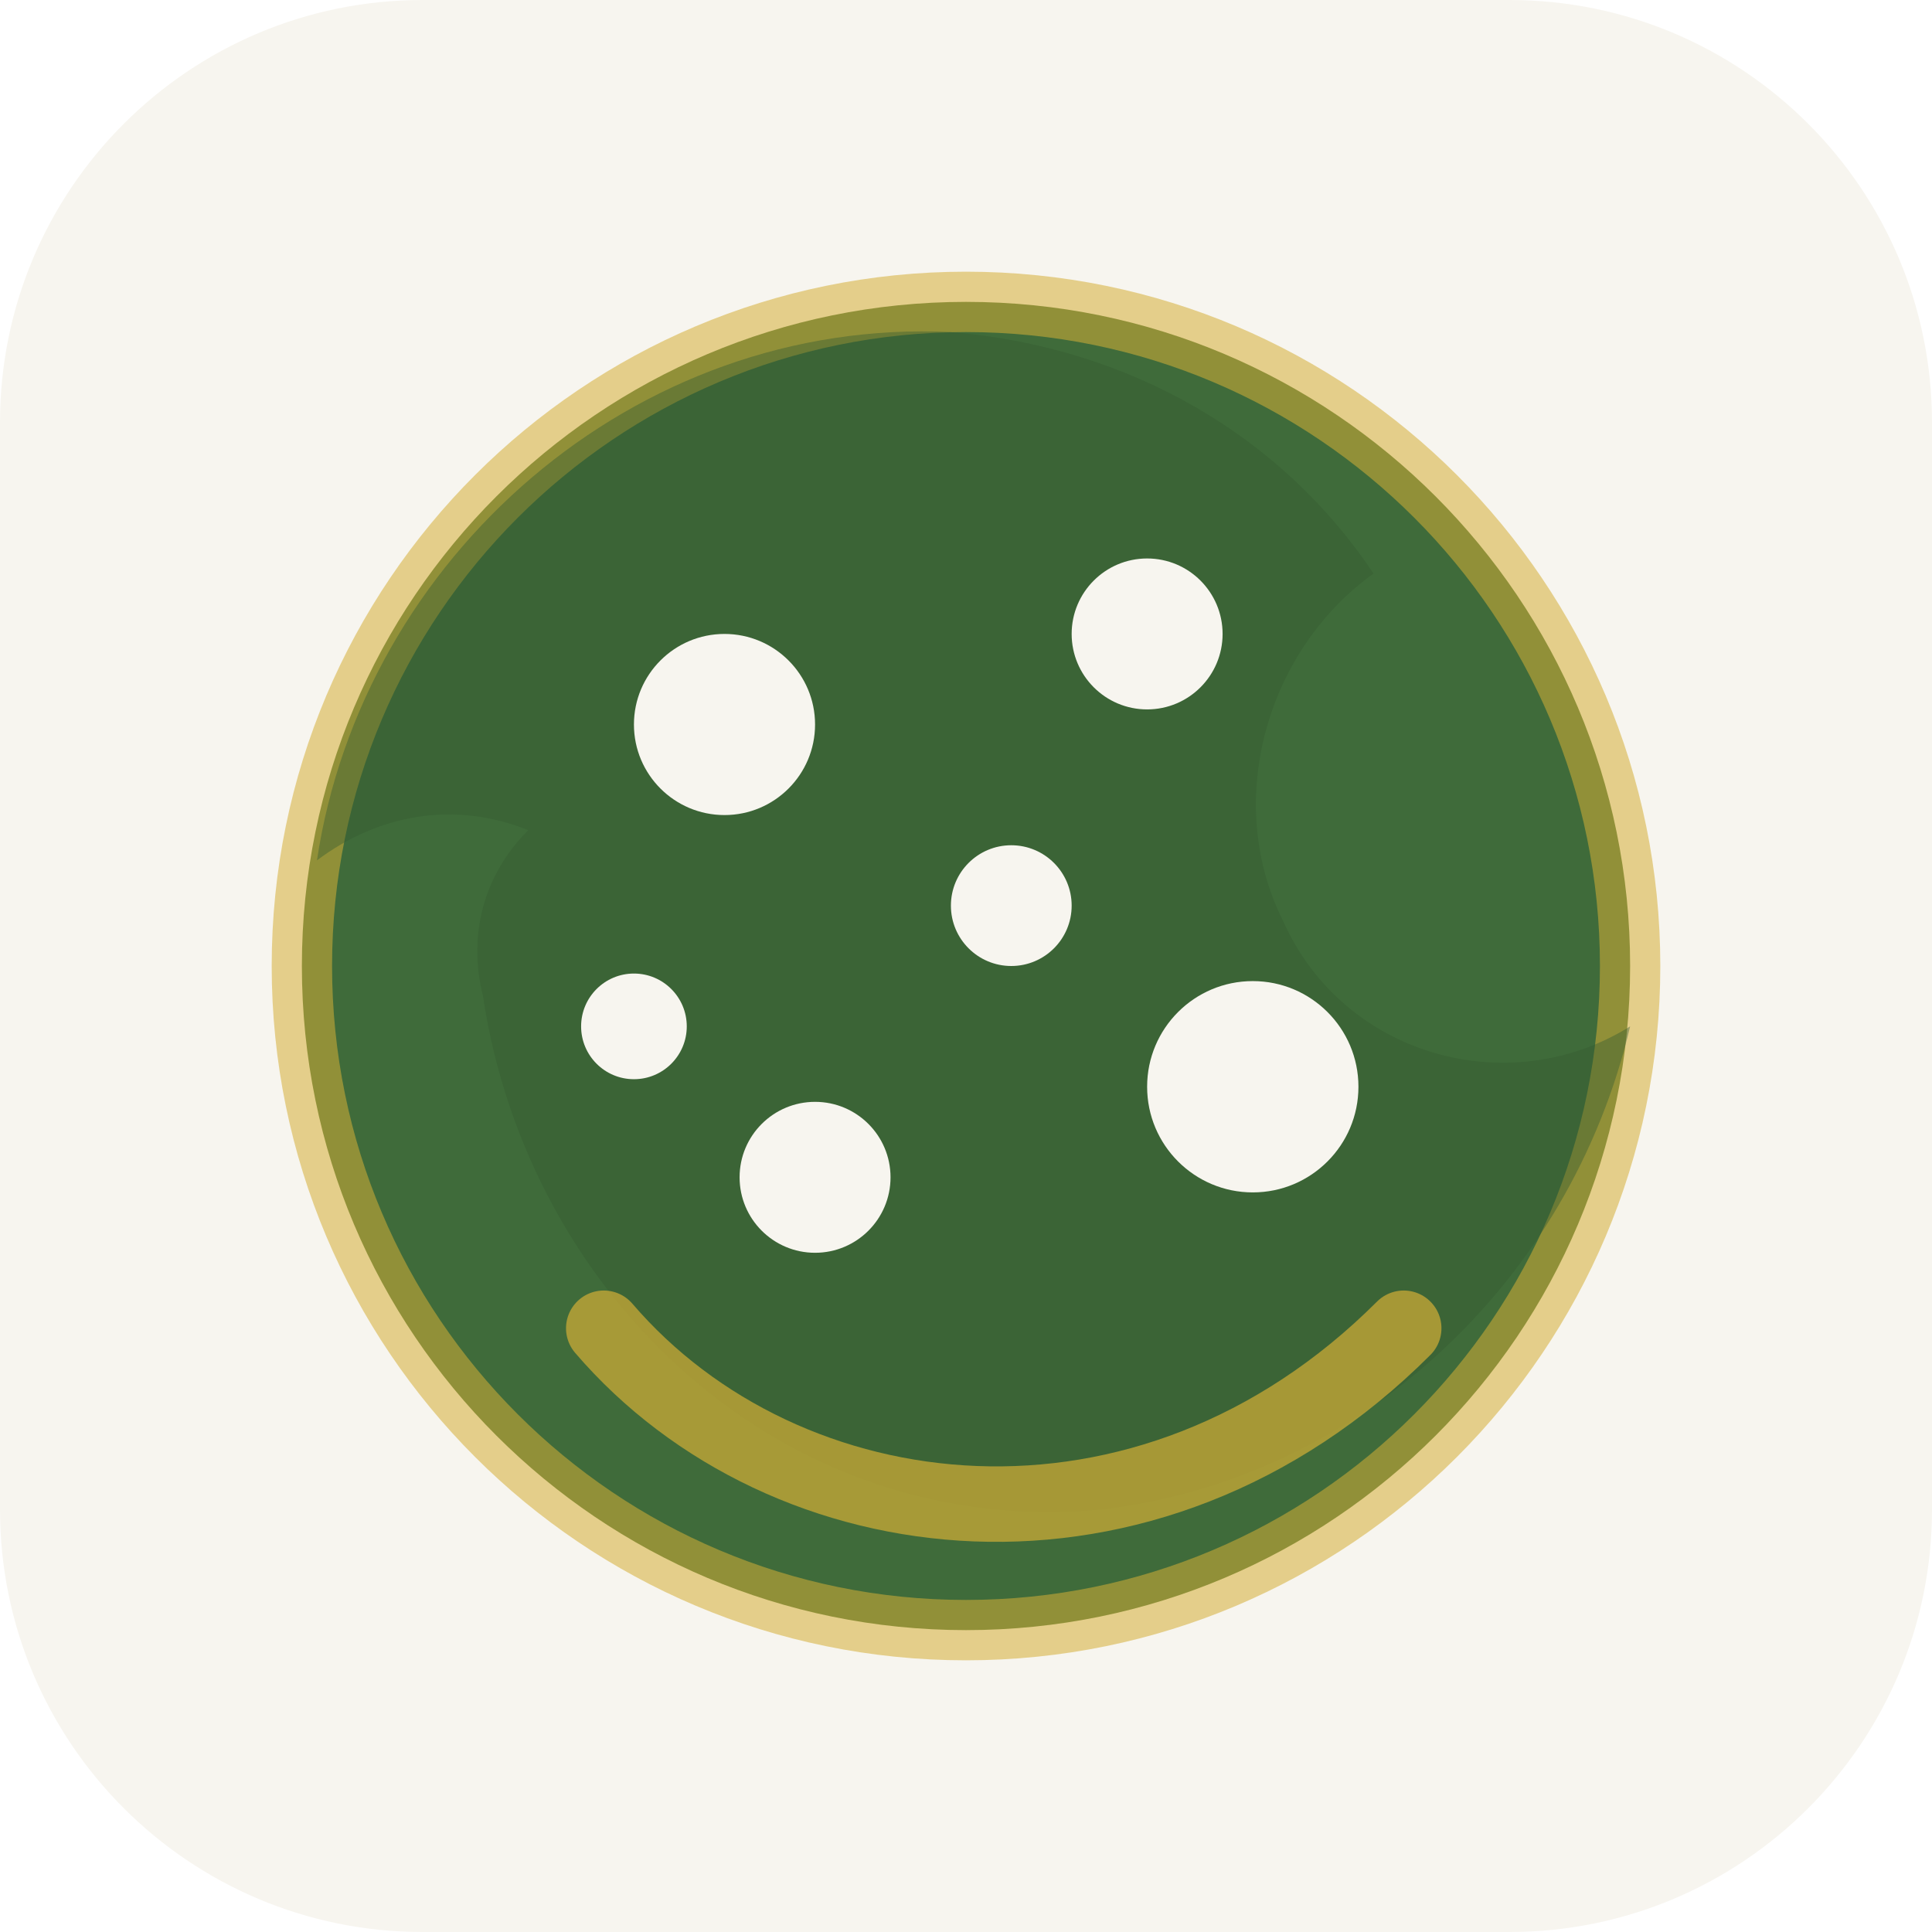
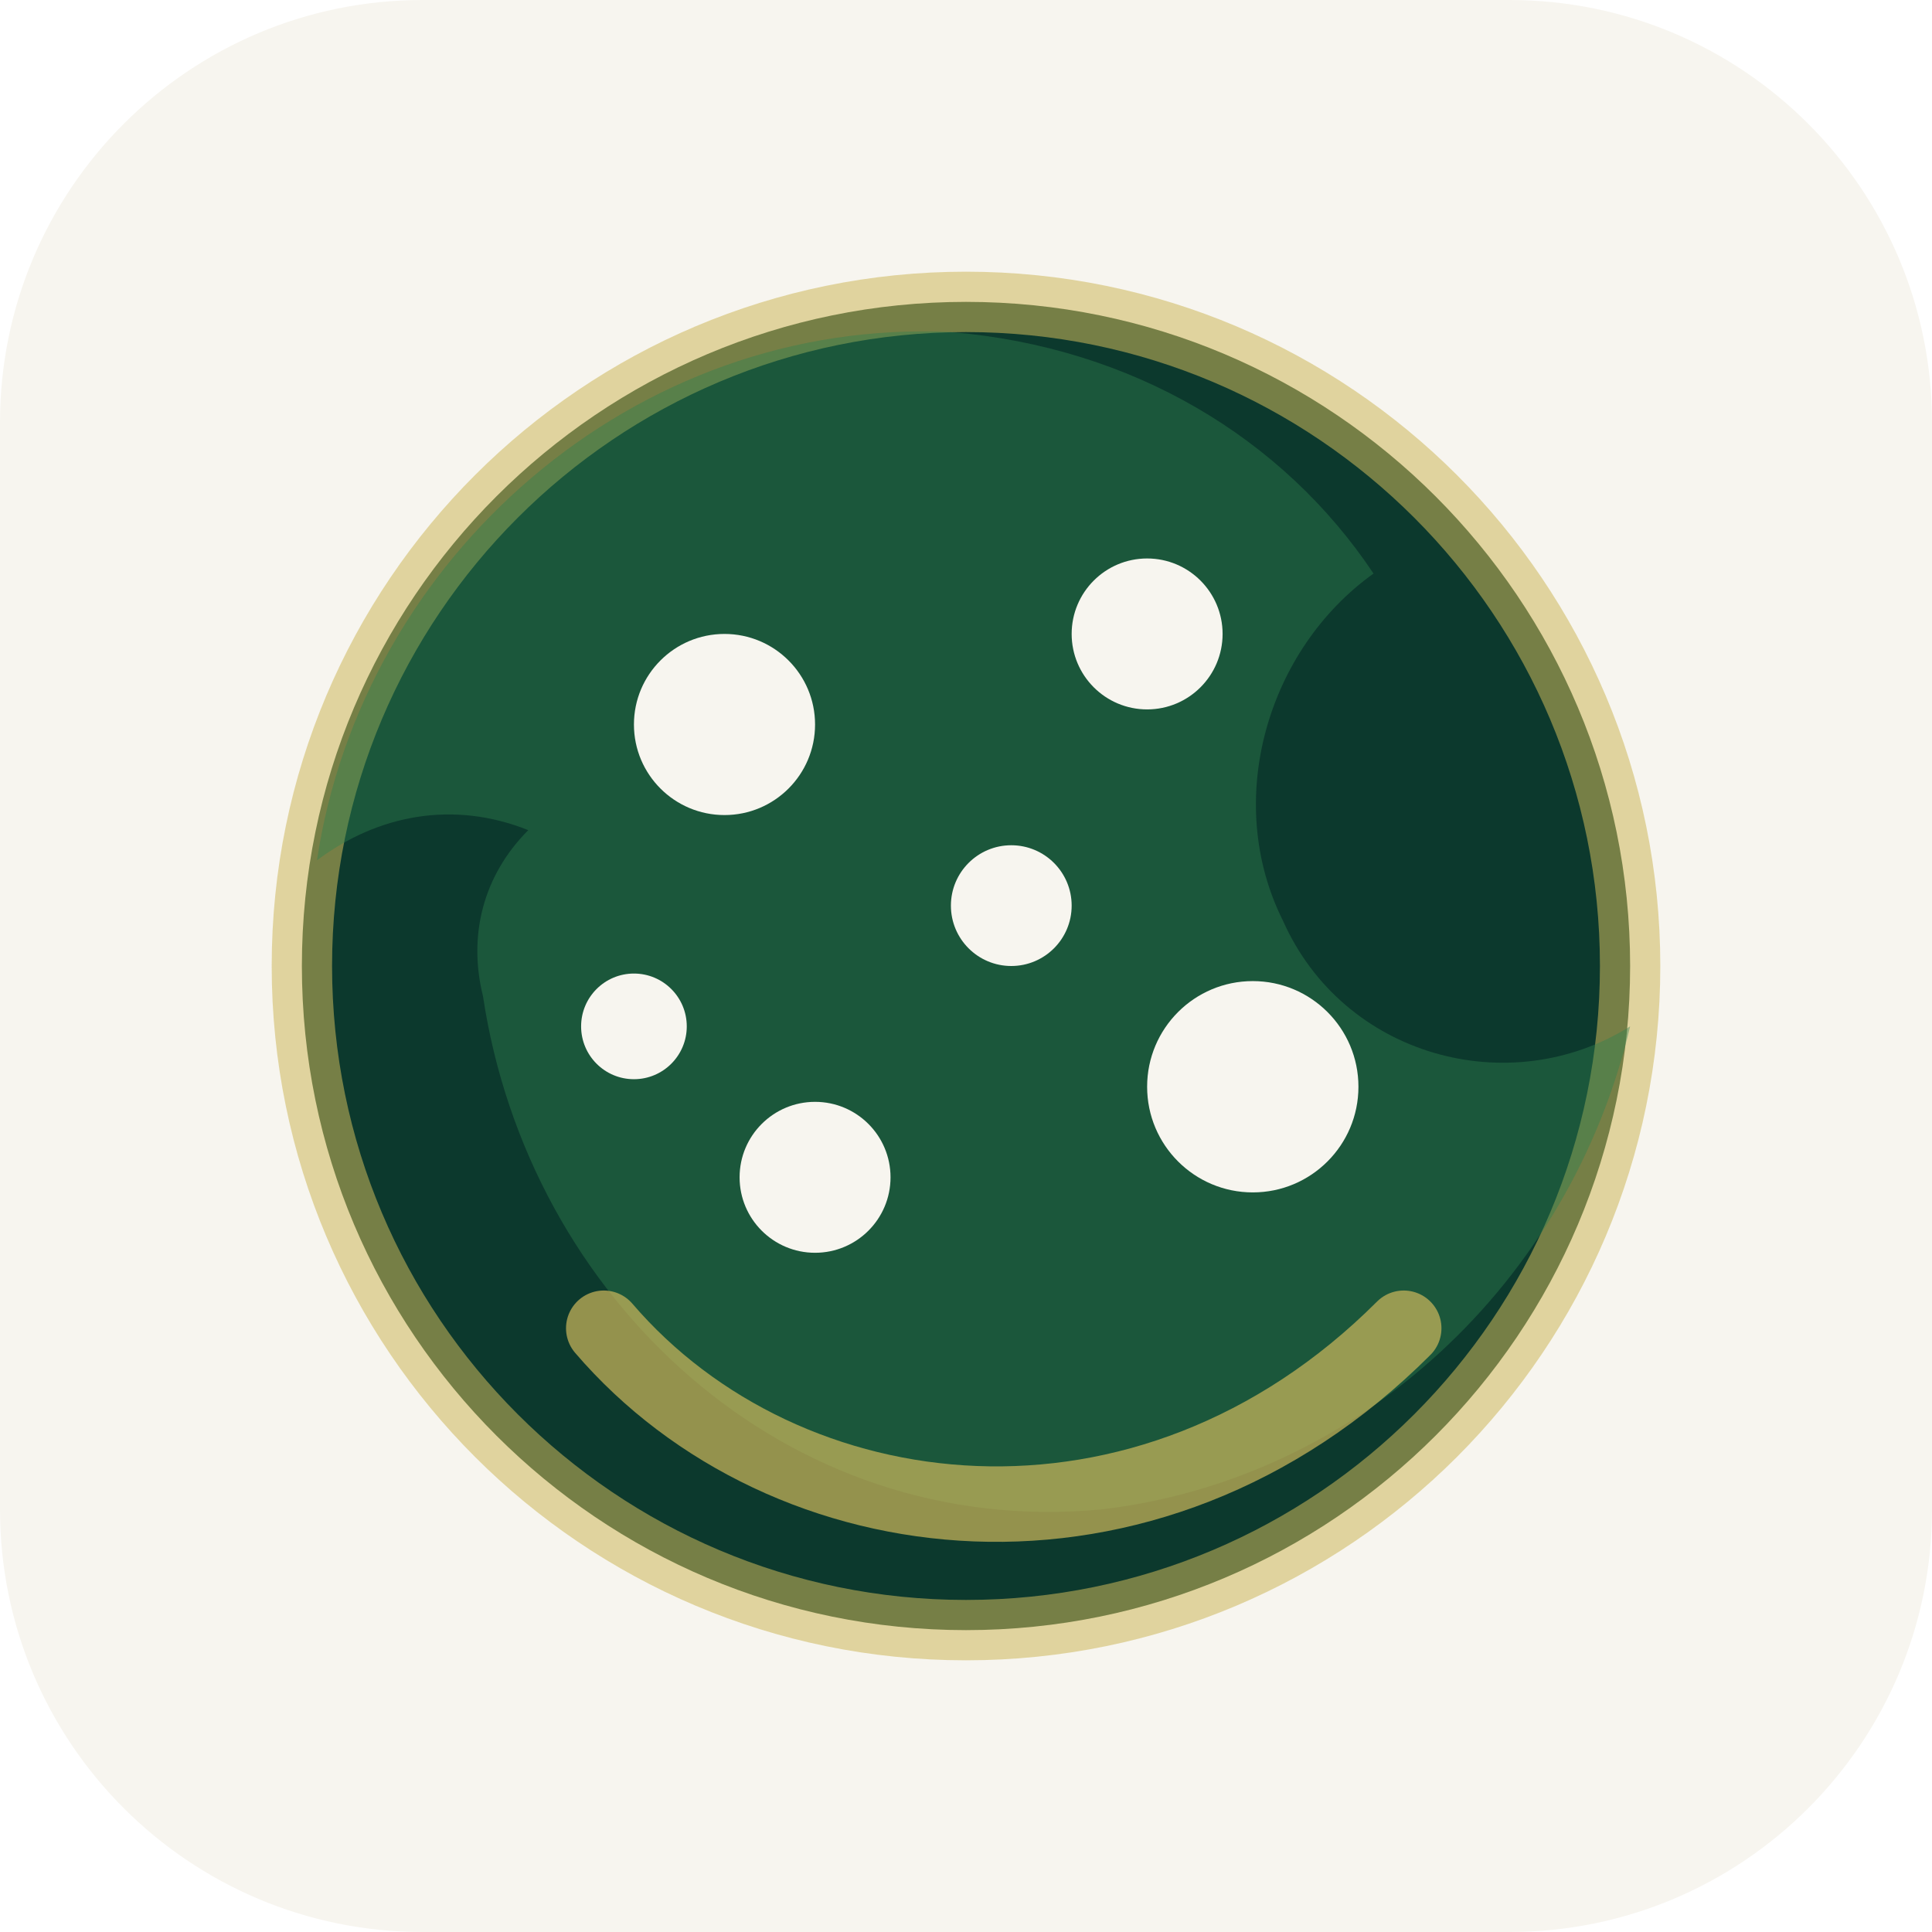
<svg xmlns="http://www.w3.org/2000/svg" viewBox="0 0 128 128" role="img" aria-label="Cookie vert CooksBrad">
-   <rect width="128" height="128" rx="28" fill="#F7F5EF" />
-   <circle cx="64" cy="64" r="44" fill="#3F6B3A" />
-   <circle cx="64" cy="64" r="44" fill="none" stroke="#D4AF37" stroke-opacity="0.55" stroke-width="4" />
-   <path d="M32 66c3 20 20 36 41 34 17-2 31-15 35-32-8 5-19 2-23-7-4-8-1-18 6-23-6-9-16-15-28-16-21-1-39 15-42 35 4-3 9-4 14-2-3 3-4 7-3 11Z" fill="#345A30" opacity="0.42" />
-   <circle cx="48" cy="48" r="6" fill="#F7F5EF" />
-   <circle cx="76" cy="42" r="5" fill="#F7F5EF" />
-   <circle cx="83" cy="72" r="7" fill="#F7F5EF" />
-   <circle cx="54" cy="78" r="5" fill="#F7F5EF" />
-   <circle cx="67" cy="60" r="4" fill="#F7F5EF" />
-   <circle cx="42" cy="68" r="3.5" fill="#F7F5EF" />
-   <path d="M40 88c12 14 36 17 53 0" fill="none" stroke="#D4AF37" stroke-opacity="0.7" stroke-width="5" stroke-linecap="round" />
+   <rect width="128" height="128" rx="28" fill="#f7f5ef" />
+   <circle cx="64" cy="64" r="44" fill="#0c392d" />
+   <circle cx="64" cy="64" r="44" fill="none" stroke="#ceb85c" stroke-opacity="0.55" stroke-width="4" />
+   <path d="M32 66c3 20 20 36 41 34 17-2 31-15 35-32-8 5-19 2-23-7-4-8-1-18 6-23-6-9-16-15-28-16-21-1-39 15-42 35 4-3 9-4 14-2-3 3-4 7-3 11Z" fill="#30804e" opacity="0.42" />
+   <circle cx="48" cy="48" r="6" fill="#f7f5ef" />
+   <circle cx="76" cy="42" r="5" fill="#f7f5ef" />
+   <circle cx="83" cy="72" r="7" fill="#f7f5ef" />
+   <circle cx="54" cy="78" r="5" fill="#f7f5ef" />
+   <circle cx="67" cy="60" r="4" fill="#f7f5ef" />
+   <circle cx="42" cy="68" r="3.5" fill="#f7f5ef" />
+   <path d="M40 88c12 14 36 17 53 0" fill="none" stroke="#ceb85c" stroke-opacity="0.7" stroke-width="5" stroke-linecap="round" />
</svg>
